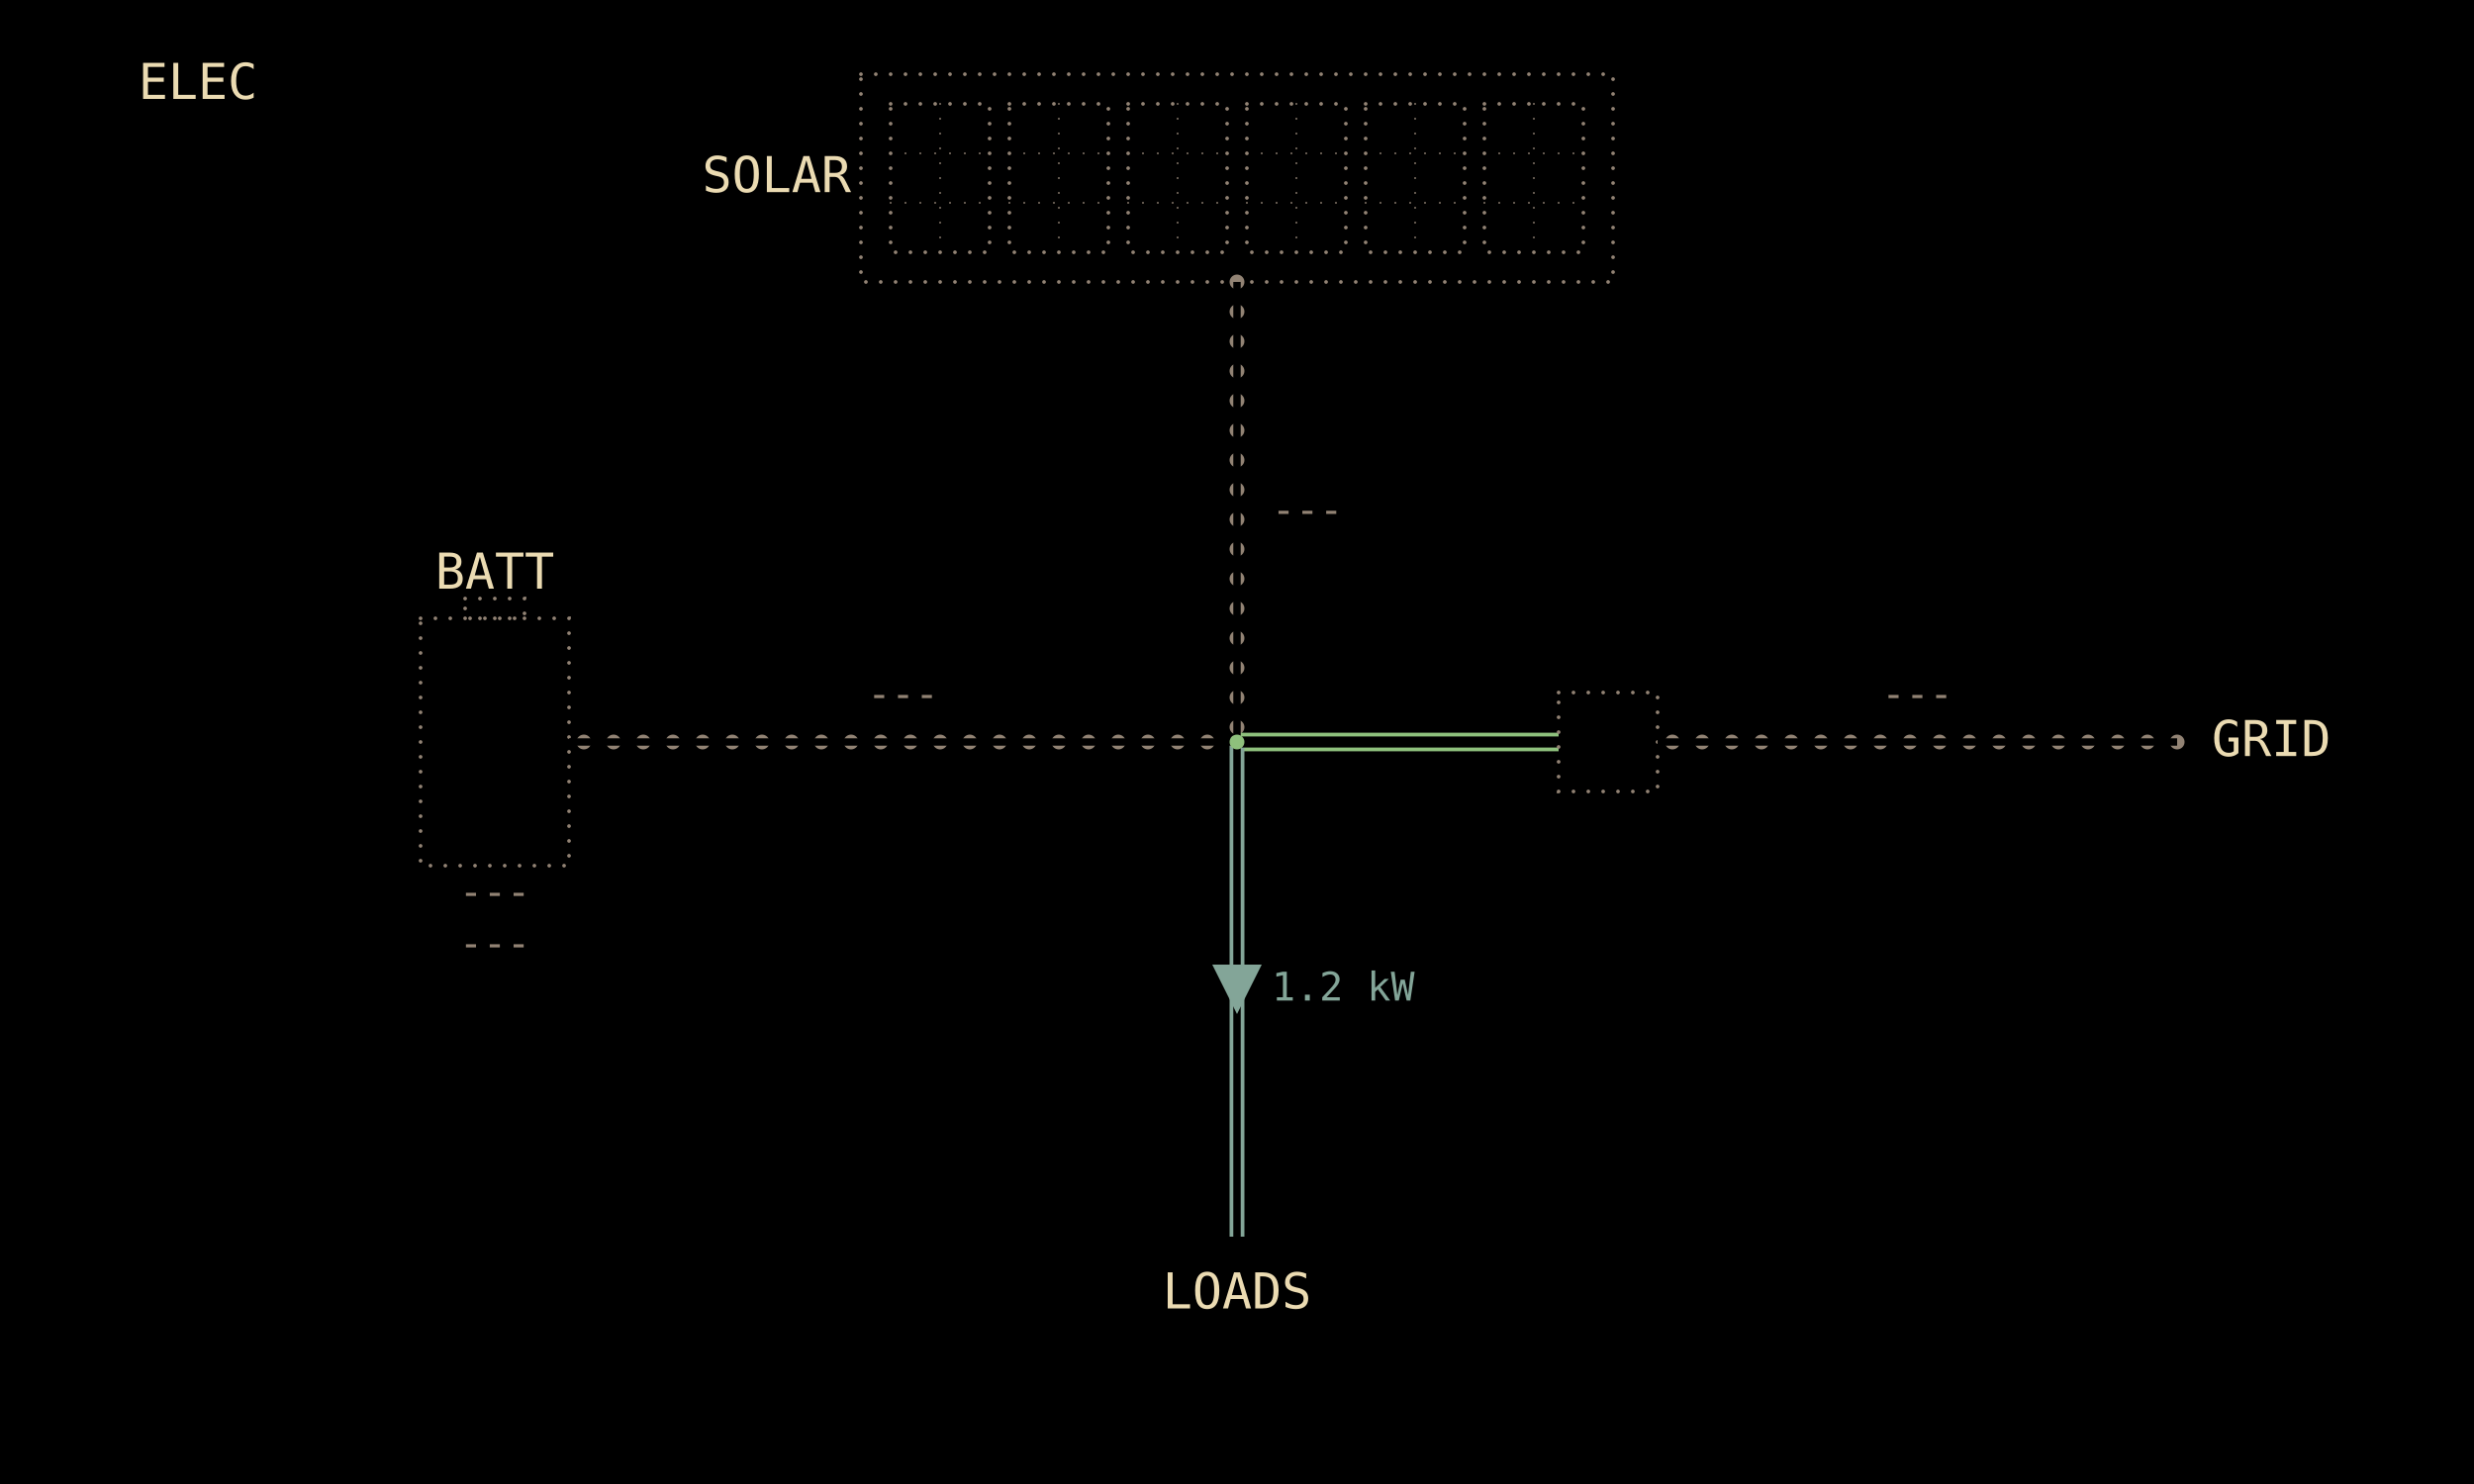
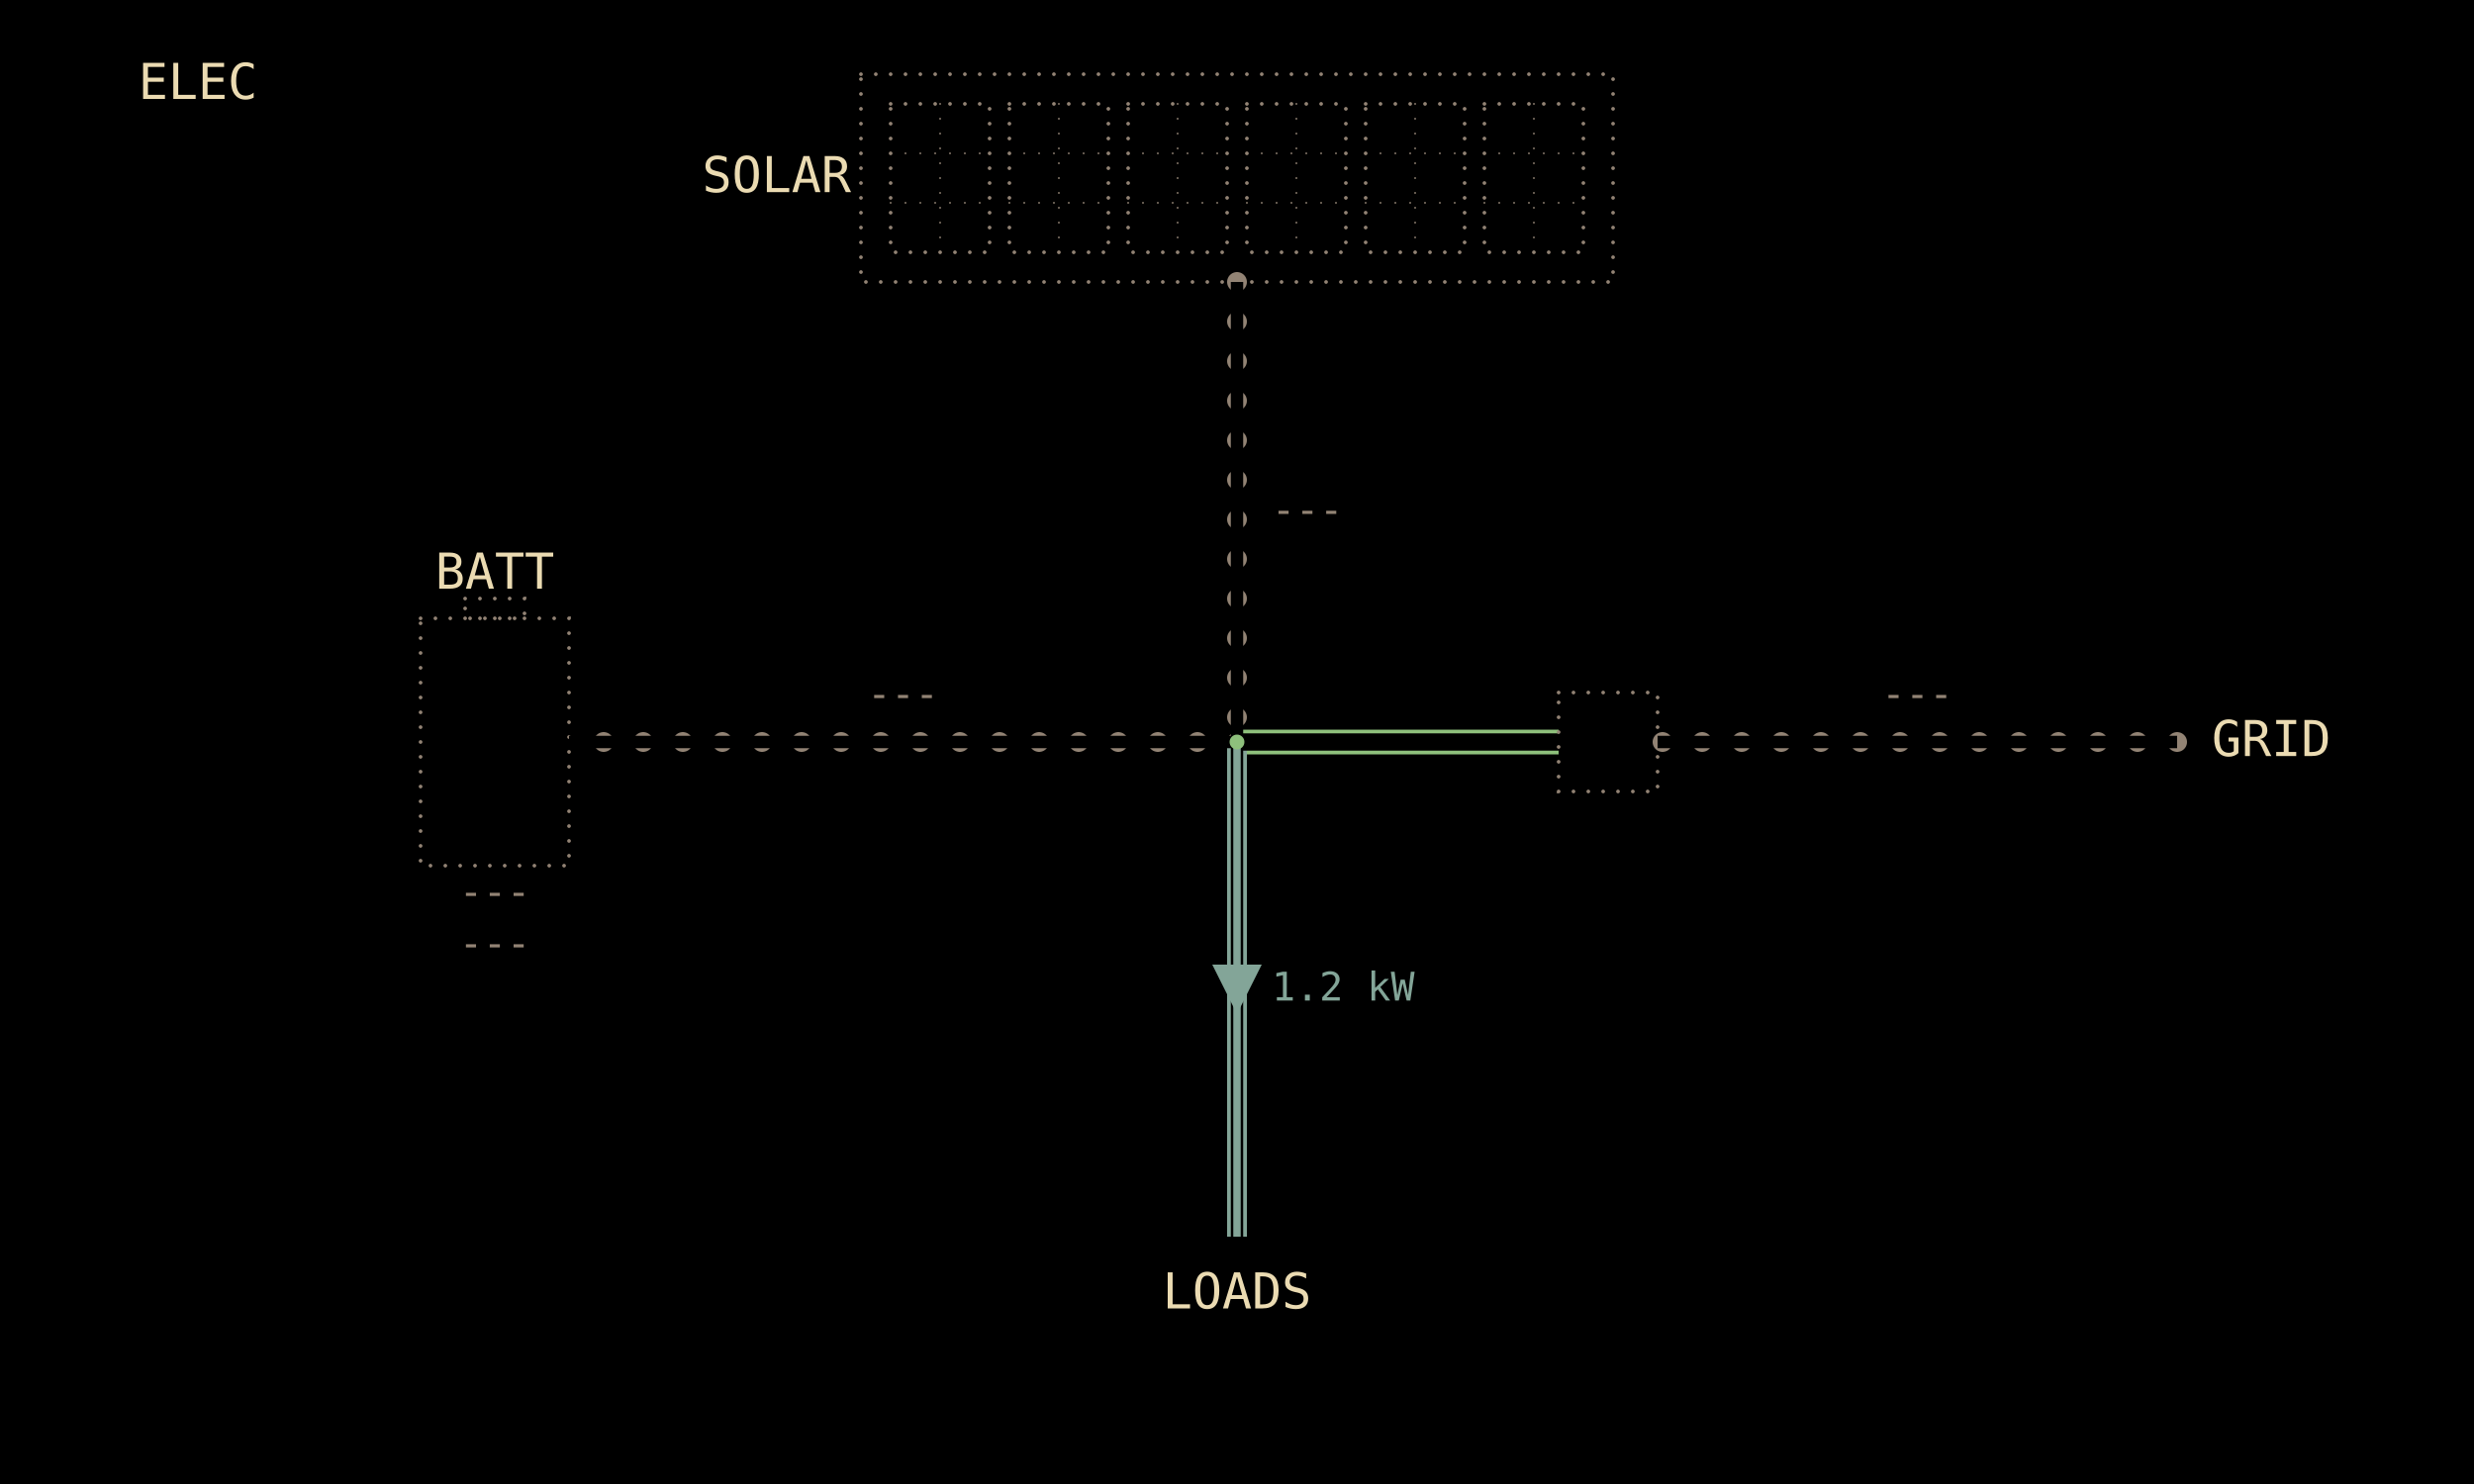
<svg xmlns="http://www.w3.org/2000/svg" viewBox="0 0 1000 600" width="1280" height="768" data-page="electrical" data-theme="mirror">
  <rect x="0" y="0" width="1000" height="600" fill="#000000" />
  <g id="casings">
    <g data-for="solar">
-       <polyline points="500,114 500,300" fill="none" stroke="#928374" stroke-width="6" stroke-dasharray="0 12" stroke-linecap="round" stroke-linejoin="round" />
+       <polyline points="500,114 500,300" fill="none" stroke="#928374" stroke-width="8" stroke-dasharray="0 16" stroke-linecap="round" stroke-linejoin="round" />
    </g>
    <g data-for="battery_feed">
-       <polyline points="500,300 230,300" fill="none" stroke="#928374" stroke-width="6" stroke-dasharray="0 12" stroke-linecap="round" stroke-linejoin="round" />
+       <polyline points="500,300 230,300" fill="none" stroke="#928374" stroke-width="8" stroke-dasharray="0 16" stroke-linecap="round" stroke-linejoin="round" />
    </g>
    <g data-for="bus_tie">
-       <polyline points="500,300 630,300" fill="none" stroke="#8ec07c" stroke-width="7.5" stroke-linejoin="round" />
+       <polyline points="500,300 630,300" fill="none" stroke="#8ec07c" stroke-width="10" stroke-linejoin="round" />
    </g>
    <g data-for="grid">
-       <polyline points="880,300 670,300" fill="none" stroke="#928374" stroke-width="6" stroke-dasharray="0 12" stroke-linecap="round" stroke-linejoin="round" />
+       <polyline points="880,300 670,300" fill="none" stroke="#928374" stroke-width="8" stroke-dasharray="0 16" stroke-linecap="round" stroke-linejoin="round" />
    </g>
    <g data-for="loads">
-       <polyline points="500,300 500,500" fill="none" stroke="#83a598" stroke-width="6" stroke-linejoin="round" />
+       <polyline points="500,300 500,500" fill="none" stroke="#83a598" stroke-width="8" stroke-linejoin="round" />
    </g>
  </g>
  <g id="title">
    <text x="80" y="40" text-anchor="middle" font-family="DejaVu Sans Mono, monospace" font-size="20" fill="#ebdbb2">ELEC</text>
  </g>
  <g id="array">
    <rect x="348" y="30" width="304" height="84" fill="none" stroke="#928374" stroke-width="1.5" stroke-dasharray="0 6" stroke-linecap="round" />
    <g id="array.p1">
      <rect x="360" y="42" width="40" height="60" fill="none" stroke="#928374" stroke-width="1.5" stroke-dasharray="0 6" stroke-linecap="round" />
      <line x1="360" y1="62" x2="400" y2="62" stroke="#928374" stroke-width="0.75" stroke-dasharray="0 6" stroke-linecap="round" />
      <line x1="360" y1="82" x2="400" y2="82" stroke="#928374" stroke-width="0.75" stroke-dasharray="0 6" stroke-linecap="round" />
      <line x1="380" y1="42" x2="380" y2="102" stroke="#928374" stroke-width="0.75" stroke-dasharray="0 6" stroke-linecap="round" />
    </g>
    <g id="array.p2">
      <rect x="408" y="42" width="40" height="60" fill="none" stroke="#928374" stroke-width="1.5" stroke-dasharray="0 6" stroke-linecap="round" />
      <line x1="408" y1="62" x2="448" y2="62" stroke="#928374" stroke-width="0.75" stroke-dasharray="0 6" stroke-linecap="round" />
      <line x1="408" y1="82" x2="448" y2="82" stroke="#928374" stroke-width="0.75" stroke-dasharray="0 6" stroke-linecap="round" />
      <line x1="428" y1="42" x2="428" y2="102" stroke="#928374" stroke-width="0.75" stroke-dasharray="0 6" stroke-linecap="round" />
    </g>
    <g id="array.p3">
      <rect x="456" y="42" width="40" height="60" fill="none" stroke="#928374" stroke-width="1.5" stroke-dasharray="0 6" stroke-linecap="round" />
      <line x1="456" y1="62" x2="496" y2="62" stroke="#928374" stroke-width="0.75" stroke-dasharray="0 6" stroke-linecap="round" />
      <line x1="456" y1="82" x2="496" y2="82" stroke="#928374" stroke-width="0.75" stroke-dasharray="0 6" stroke-linecap="round" />
      <line x1="476" y1="42" x2="476" y2="102" stroke="#928374" stroke-width="0.75" stroke-dasharray="0 6" stroke-linecap="round" />
    </g>
    <g id="array.p4">
      <rect x="504" y="42" width="40" height="60" fill="none" stroke="#928374" stroke-width="1.5" stroke-dasharray="0 6" stroke-linecap="round" />
      <line x1="504" y1="62" x2="544" y2="62" stroke="#928374" stroke-width="0.75" stroke-dasharray="0 6" stroke-linecap="round" />
      <line x1="504" y1="82" x2="544" y2="82" stroke="#928374" stroke-width="0.75" stroke-dasharray="0 6" stroke-linecap="round" />
      <line x1="524" y1="42" x2="524" y2="102" stroke="#928374" stroke-width="0.75" stroke-dasharray="0 6" stroke-linecap="round" />
    </g>
    <g id="array.p5">
      <rect x="552" y="42" width="40" height="60" fill="none" stroke="#928374" stroke-width="1.5" stroke-dasharray="0 6" stroke-linecap="round" />
      <line x1="552" y1="62" x2="592" y2="62" stroke="#928374" stroke-width="0.75" stroke-dasharray="0 6" stroke-linecap="round" />
      <line x1="552" y1="82" x2="592" y2="82" stroke="#928374" stroke-width="0.75" stroke-dasharray="0 6" stroke-linecap="round" />
      <line x1="572" y1="42" x2="572" y2="102" stroke="#928374" stroke-width="0.75" stroke-dasharray="0 6" stroke-linecap="round" />
    </g>
    <g id="array.p6">
      <rect x="600" y="42" width="40" height="60" fill="none" stroke="#928374" stroke-width="1.5" stroke-dasharray="0 6" stroke-linecap="round" />
      <line x1="600" y1="62" x2="640" y2="62" stroke="#928374" stroke-width="0.75" stroke-dasharray="0 6" stroke-linecap="round" />
      <line x1="600" y1="82" x2="640" y2="82" stroke="#928374" stroke-width="0.75" stroke-dasharray="0 6" stroke-linecap="round" />
      <line x1="620" y1="42" x2="620" y2="102" stroke="#928374" stroke-width="0.75" stroke-dasharray="0 6" stroke-linecap="round" />
    </g>
    <text x="344" y="72" text-anchor="end" dominant-baseline="middle" font-family="DejaVu Sans Mono, monospace" font-size="20" fill="#ebdbb2">SOLAR</text>
  </g>
  <g id="solar">
-     <polyline points="500,114 500,300" fill="none" stroke="#000000" stroke-width="3" stroke-linejoin="round" />
+     <polyline points="500,114 500,300" fill="none" stroke="#000000" stroke-width="5" stroke-linejoin="round" />
    <text x="514" y="207" text-anchor="start" dominant-baseline="middle" font-family="DejaVu Sans Mono, monospace" font-size="16" fill="#928374">---</text>
  </g>
  <g id="battery">
    <rect x="170" y="250" width="60" height="100" fill="none" stroke="#928374" stroke-width="1.5" stroke-dasharray="0 6" stroke-linecap="round" />
    <rect x="188" y="242" width="24" height="8" fill="none" stroke="#928374" stroke-width="1.5" stroke-dasharray="0 6" stroke-linecap="round" />
    <text x="200" y="238" text-anchor="middle" font-family="DejaVu Sans Mono, monospace" font-size="20" fill="#ebdbb2">BATT</text>
    <text x="200" y="366" text-anchor="middle" font-family="DejaVu Sans Mono, monospace" font-size="16" fill="#928374">---</text>
    <text x="200" y="386.8" text-anchor="middle" font-family="DejaVu Sans Mono, monospace" font-size="16" fill="#928374">---</text>
  </g>
  <g id="battery_feed">
-     <polyline points="500,300 230,300" fill="none" stroke="#000000" stroke-width="3" stroke-linejoin="round" />
+     <polyline points="500,300 230,300" fill="none" stroke="#000000" stroke-width="5" stroke-linejoin="round" />
    <text x="365" y="286" text-anchor="middle" font-family="DejaVu Sans Mono, monospace" font-size="16" fill="#928374">---</text>
  </g>
  <g id="bus_tie">
-     <polyline points="500,300 630,300" fill="none" stroke="#000000" stroke-width="4.5" stroke-linejoin="round" />
+     <polyline points="500,300 630,300" fill="none" stroke="#000000" stroke-width="7" stroke-linejoin="round" />
  </g>
  <g id="main_breaker">
    <g>
      <rect x="630" y="280" width="40" height="40" fill="none" stroke="#928374" stroke-width="1.5" stroke-dasharray="0 6" stroke-linecap="round" />
    </g>
  </g>
  <g id="grid">
-     <polyline points="880,300 670,300" fill="none" stroke="#000000" stroke-width="3" stroke-linejoin="round" />
+     <polyline points="880,300 670,300" fill="none" stroke="#000000" stroke-width="5" stroke-linejoin="round" />
    <text x="894" y="300" text-anchor="start" dominant-baseline="middle" font-family="DejaVu Sans Mono, monospace" font-size="20" fill="#ebdbb2">GRID</text>
    <text x="775" y="286" text-anchor="middle" font-family="DejaVu Sans Mono, monospace" font-size="16" fill="#928374">---</text>
  </g>
  <g id="loads">
-     <polyline points="500,300 500,500" fill="none" stroke="#000000" stroke-width="3" stroke-linejoin="round" />
+     <polyline points="500,300 500,500" fill="none" stroke="#000000" stroke-width="5" stroke-linejoin="round" />
+     <polyline points="500,300 500,500" fill="none" stroke="#83a598" stroke-width="3" stroke-linejoin="round" />
    <polygon points="500,410 490,390 510,390" fill="#83a598" />
    <text x="500" y="529" text-anchor="middle" font-family="DejaVu Sans Mono, monospace" font-size="20" fill="#ebdbb2">LOADS</text>
    <text x="514" y="400" text-anchor="start" dominant-baseline="middle" font-family="DejaVu Sans Mono, monospace" font-size="16" fill="#83a598">1.2 kW</text>
  </g>
  <g id="bus">
    <circle cx="500" cy="300" r="3" fill="#8ec07c" />
  </g>
</svg>
